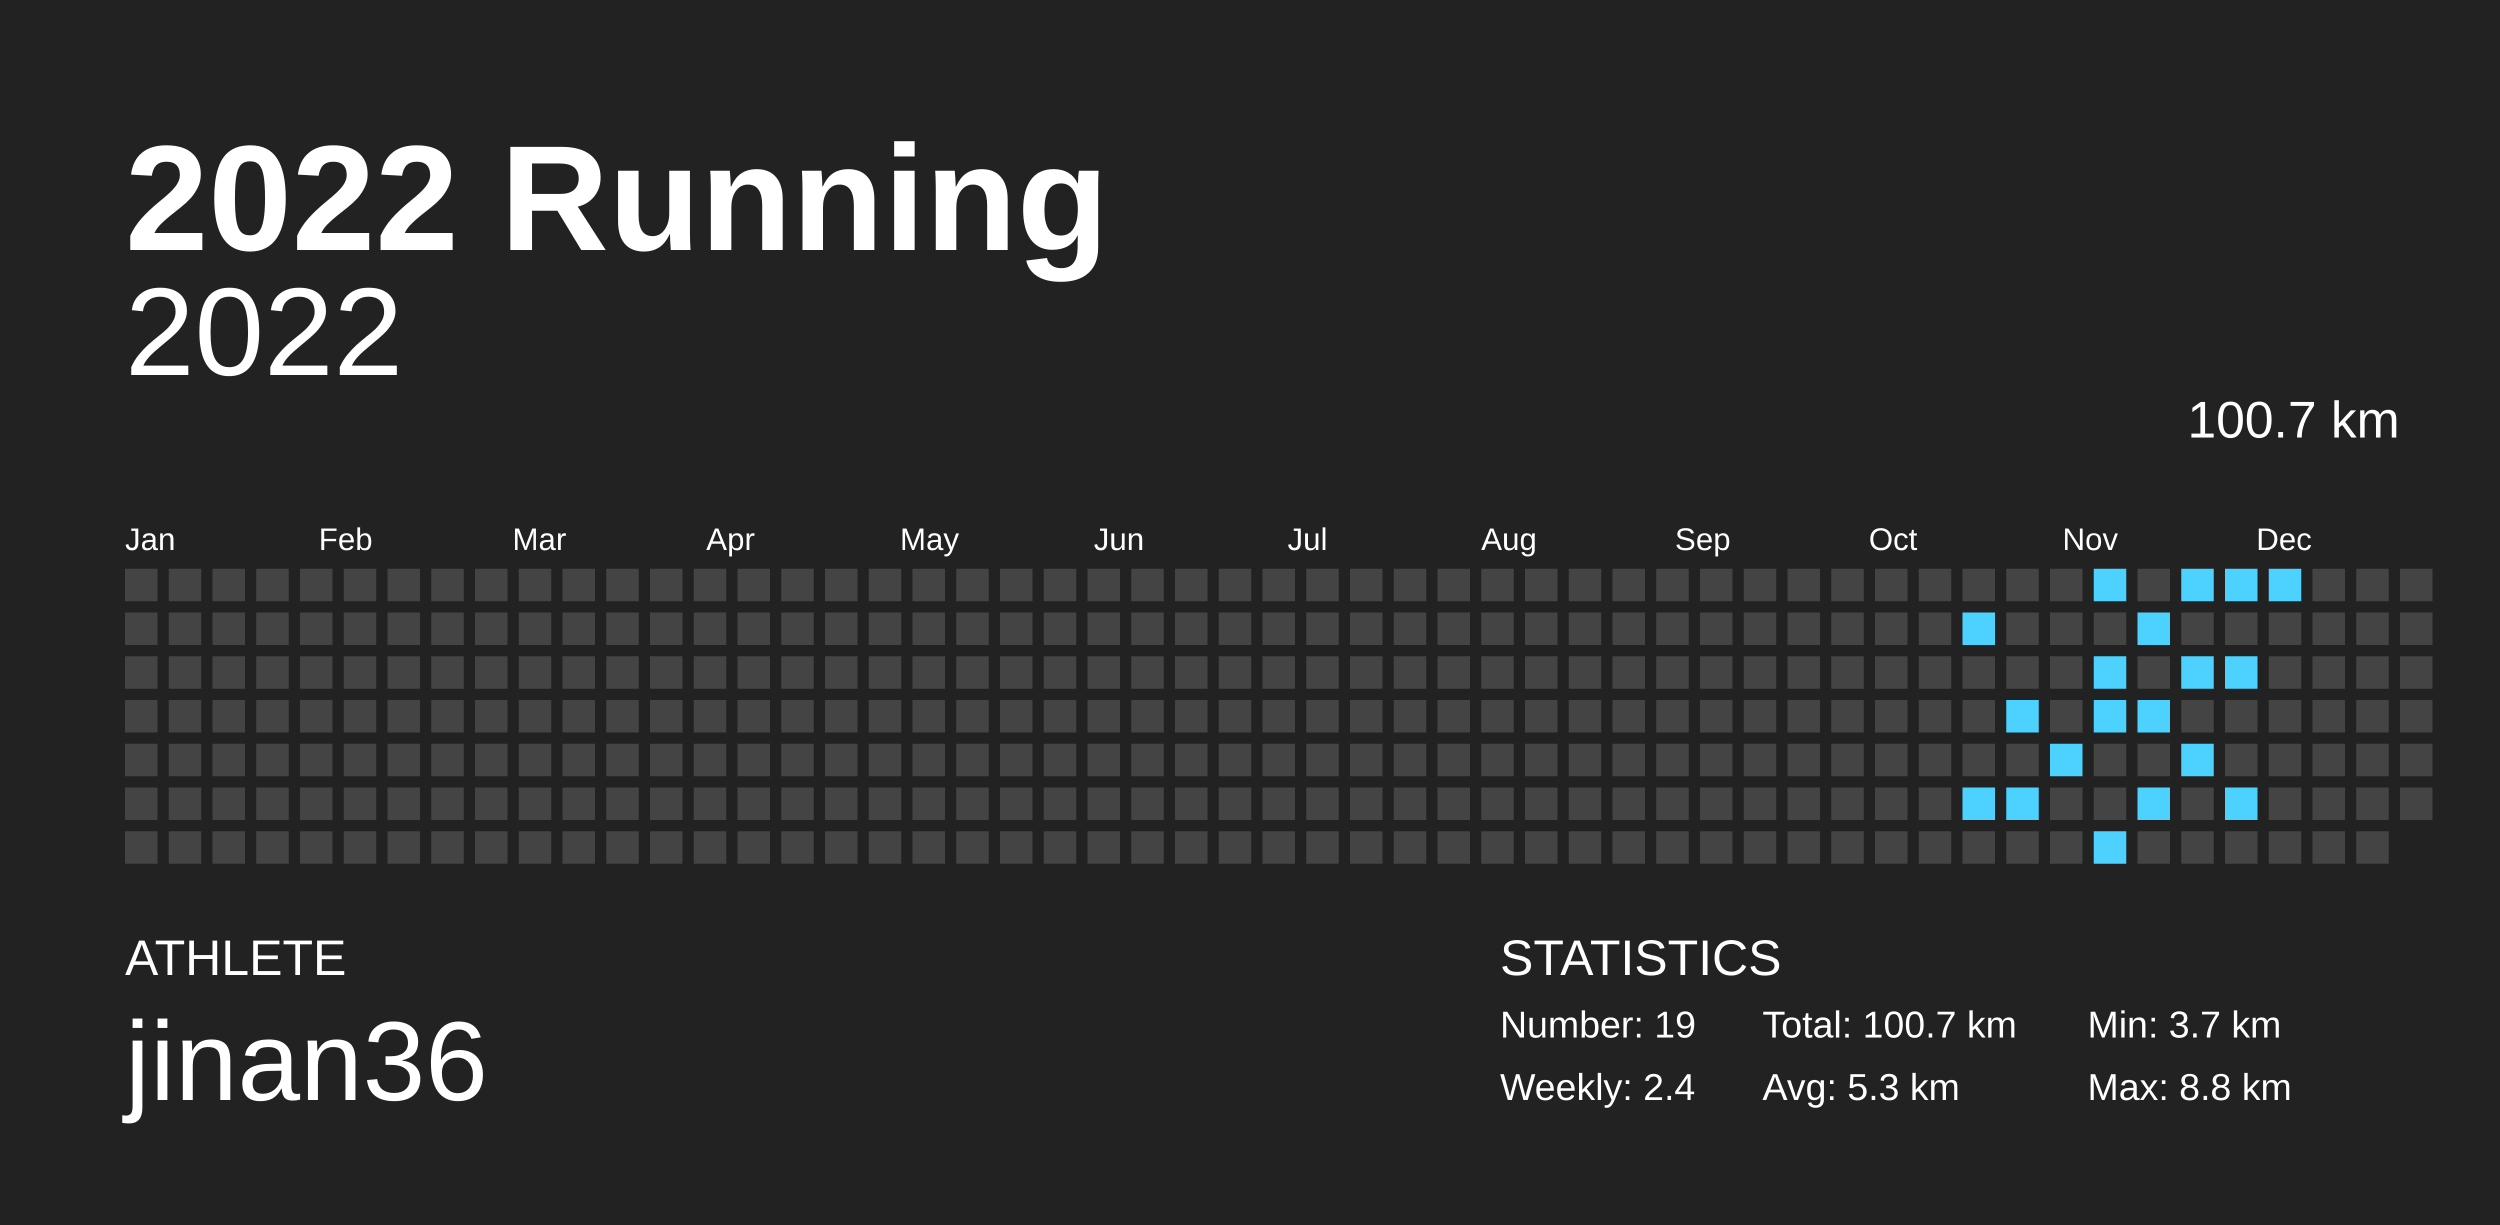
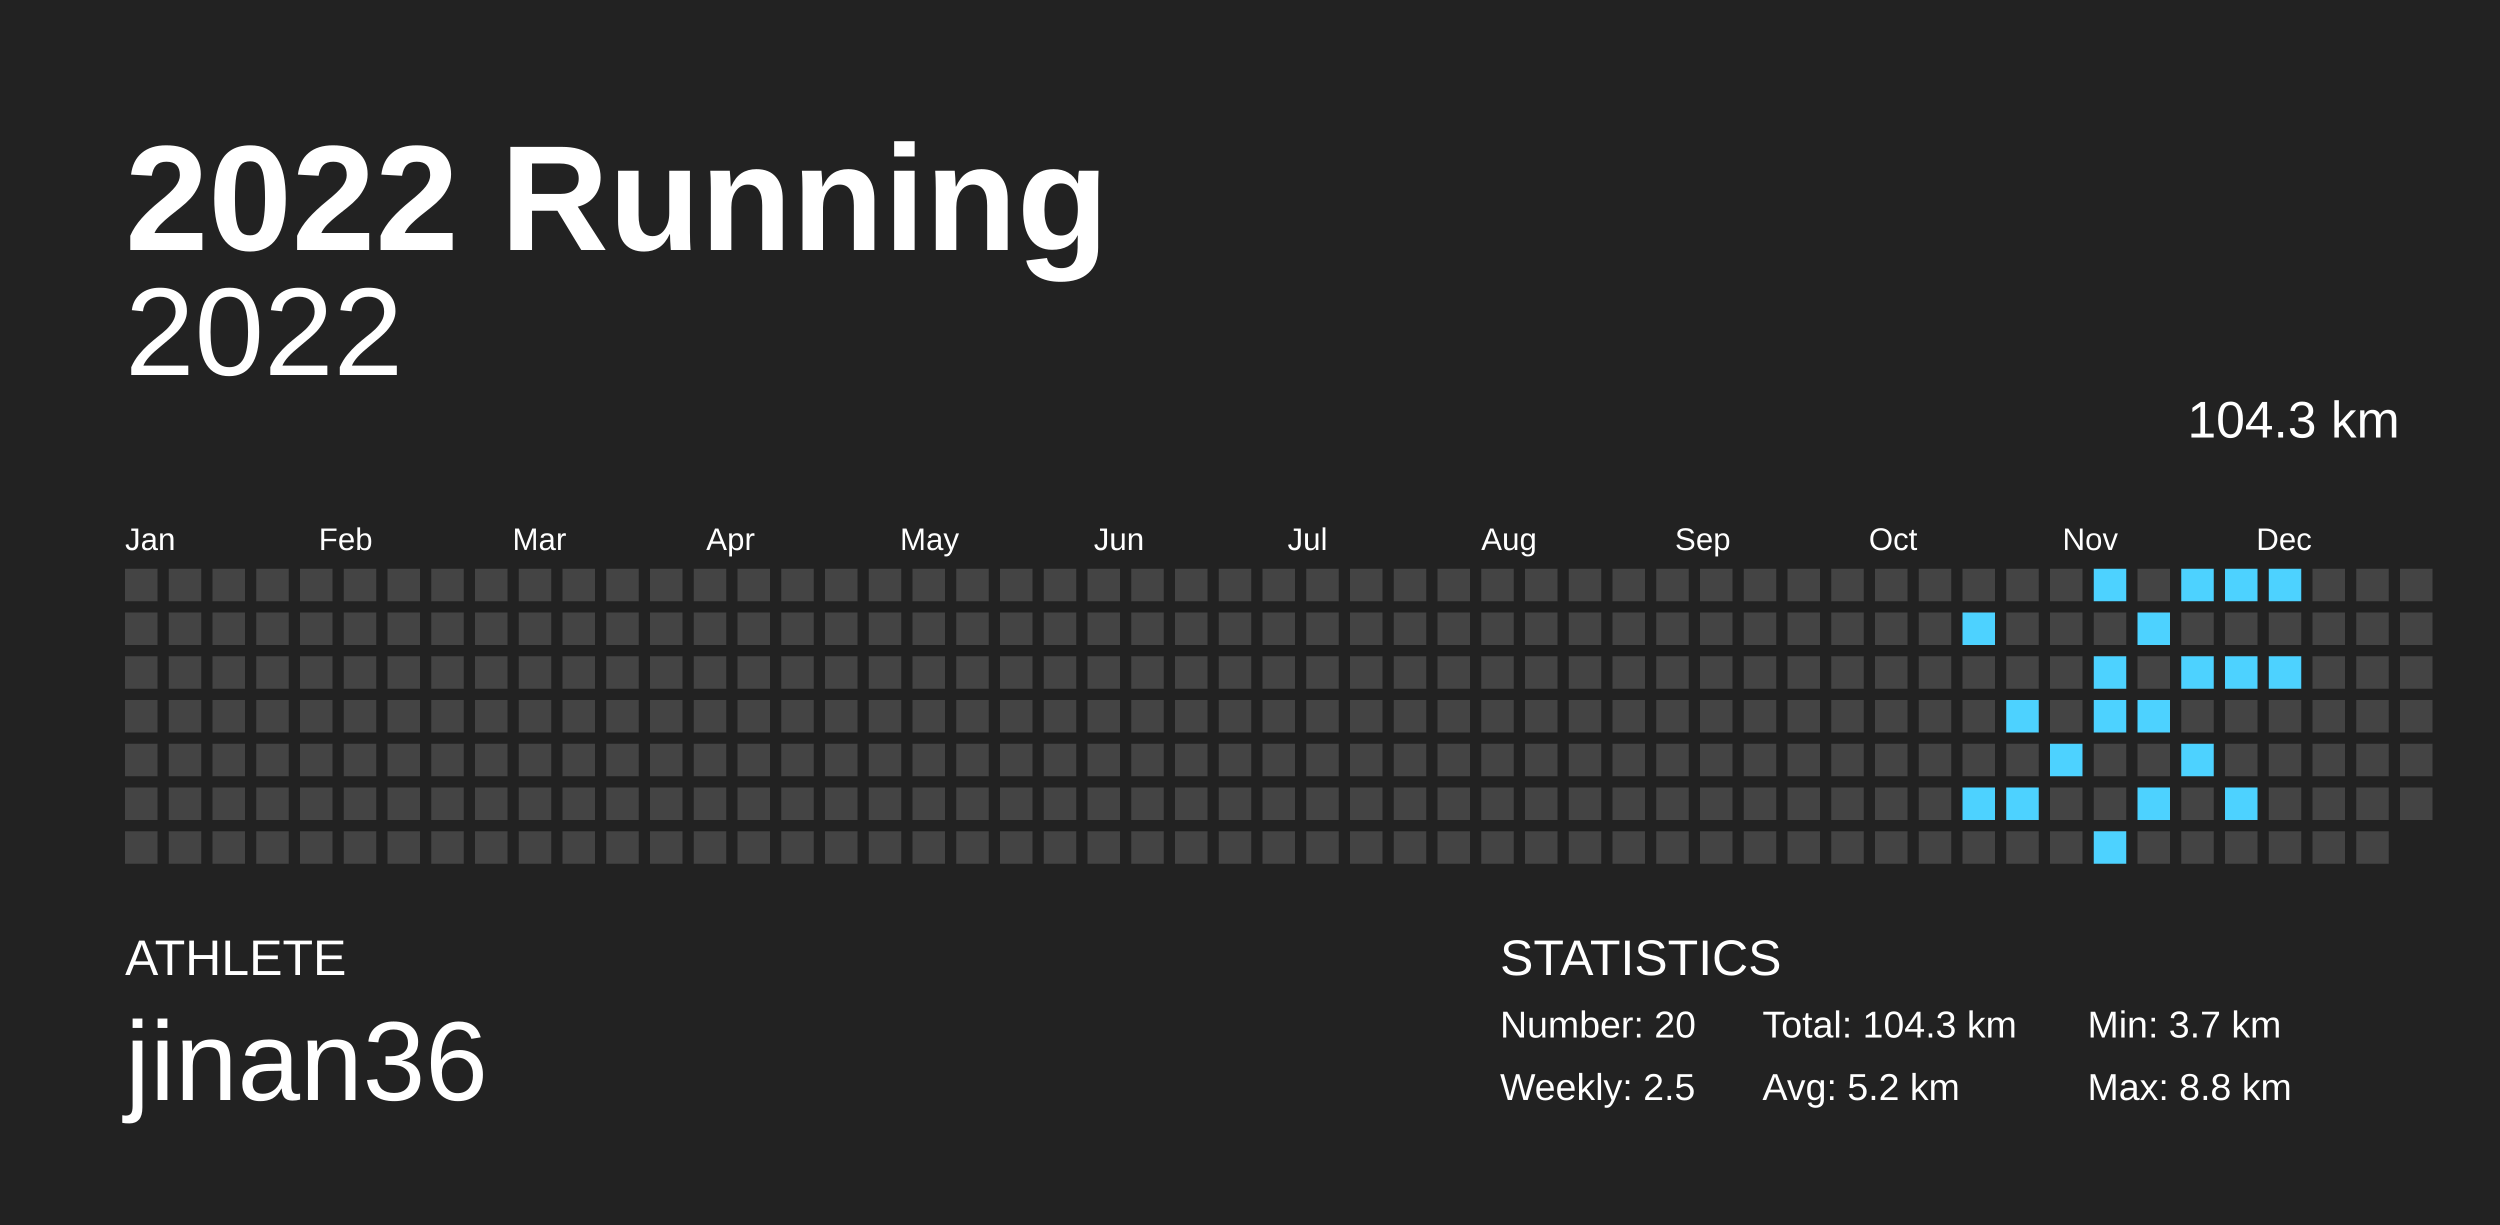
<svg xmlns="http://www.w3.org/2000/svg" baseProfile="full" height="98mm" version="1.1" viewBox="0,0,200,98" width="200mm">
  <defs />
  <rect fill="#222222" height="98" width="200" x="0" y="0" />
  <text fill="#FFFFFF" style="font-size:12px; font-family:Arial; font-weight:bold;" x="10" y="20">2022 Running</text>
  <text fill="#FFFFFF" style="font-size:4px; font-family:Arial" x="10" y="78">ATHLETE</text>
  <text fill="#FFFFFF" style="font-size:9px; font-family:Arial" x="10" y="88">jinan36</text>
  <text fill="#FFFFFF" style="font-size:4px; font-family:Arial" x="120" y="78">STATISTICS</text>
-   <text fill="#FFFFFF" style="font-size:3px; font-family:Arial" x="120" y="83">Number: 19</text>
-   <text fill="#FFFFFF" style="font-size:3px; font-family:Arial" x="120" y="88">Weekly: 2.4</text>
-   <text fill="#FFFFFF" style="font-size:3px; font-family:Arial" x="141" y="83">Total: 100.7 km</text>
-   <text fill="#FFFFFF" style="font-size:3px; font-family:Arial" x="141" y="88">Avg: 5.3 km</text>
+   <text fill="#FFFFFF" style="font-size:3px; font-family:Arial" x="120" y="83">Number: 20</text>
+   <text fill="#FFFFFF" style="font-size:3px; font-family:Arial" x="120" y="88">Weekly: 2.5</text>
+   <text fill="#FFFFFF" style="font-size:3px; font-family:Arial" x="141" y="83">Total: 104.3 km</text>
+   <text fill="#FFFFFF" style="font-size:3px; font-family:Arial" x="141" y="88">Avg: 5.2 km</text>
  <text fill="#FFFFFF" style="font-size:3px; font-family:Arial" x="167" y="83">Min: 3.7 km</text>
  <text fill="#FFFFFF" style="font-size:3px; font-family:Arial" x="167" y="88">Max: 8.8 km</text>
  <text alignment-baseline="hanging" fill="#FFFFFF" style="font-size:10.0px; font-family:Arial;" x="10" y="30">2022</text>
-   <text alignment-baseline="hanging" fill="#FFFFFF" style="font-size:4.125px; font-family:Arial;" x="175" y="35">100.7 km</text>
+   <text alignment-baseline="hanging" fill="#FFFFFF" style="font-size:4.125px; font-family:Arial;" x="175" y="35">104.3 km</text>
  <text fill="#FFFFFF" style="font-size:2.5px; font-family:Arial" x="10.0" y="44">Jan</text>
  <text fill="#FFFFFF" style="font-size:2.5px; font-family:Arial" x="25.5" y="44">Feb</text>
  <text fill="#FFFFFF" style="font-size:2.5px; font-family:Arial" x="41.0" y="44">Mar</text>
  <text fill="#FFFFFF" style="font-size:2.5px; font-family:Arial" x="56.5" y="44">Apr</text>
  <text fill="#FFFFFF" style="font-size:2.5px; font-family:Arial" x="72.0" y="44">May</text>
  <text fill="#FFFFFF" style="font-size:2.5px; font-family:Arial" x="87.5" y="44">Jun</text>
  <text fill="#FFFFFF" style="font-size:2.5px; font-family:Arial" x="103.0" y="44">Jul</text>
  <text fill="#FFFFFF" style="font-size:2.5px; font-family:Arial" x="118.5" y="44">Aug</text>
  <text fill="#FFFFFF" style="font-size:2.5px; font-family:Arial" x="134.0" y="44">Sep</text>
  <text fill="#FFFFFF" style="font-size:2.5px; font-family:Arial" x="149.5" y="44">Oct</text>
  <text fill="#FFFFFF" style="font-size:2.5px; font-family:Arial" x="165.0" y="44">Nov</text>
  <text fill="#FFFFFF" style="font-size:2.5px; font-family:Arial" x="180.5" y="44">Dec</text>
  <rect fill="#444444" height="2.6" width="2.6" x="10.0" y="45.5" />
  <rect fill="#444444" height="2.6" width="2.6" x="10.0" y="49.0" />
  <rect fill="#444444" height="2.6" width="2.6" x="10.0" y="52.5" />
  <rect fill="#444444" height="2.6" width="2.6" x="10.0" y="56.0" />
  <rect fill="#444444" height="2.6" width="2.6" x="10.0" y="59.5" />
  <rect fill="#444444" height="2.6" width="2.6" x="10.0" y="63.0" />
  <rect fill="#444444" height="2.6" width="2.6" x="10.0" y="66.5" />
  <rect fill="#444444" height="2.6" width="2.6" x="13.5" y="45.5" />
  <rect fill="#444444" height="2.6" width="2.6" x="13.5" y="49.0" />
  <rect fill="#444444" height="2.6" width="2.6" x="13.5" y="52.5" />
  <rect fill="#444444" height="2.6" width="2.6" x="13.5" y="56.0" />
  <rect fill="#444444" height="2.6" width="2.6" x="13.5" y="59.5" />
  <rect fill="#444444" height="2.6" width="2.6" x="13.5" y="63.0" />
  <rect fill="#444444" height="2.6" width="2.6" x="13.5" y="66.5" />
  <rect fill="#444444" height="2.6" width="2.6" x="17.0" y="45.5" />
  <rect fill="#444444" height="2.6" width="2.6" x="17.0" y="49.0" />
  <rect fill="#444444" height="2.6" width="2.6" x="17.0" y="52.5" />
  <rect fill="#444444" height="2.6" width="2.6" x="17.0" y="56.0" />
  <rect fill="#444444" height="2.6" width="2.6" x="17.0" y="59.5" />
  <rect fill="#444444" height="2.6" width="2.6" x="17.0" y="63.0" />
  <rect fill="#444444" height="2.6" width="2.6" x="17.0" y="66.5" />
  <rect fill="#444444" height="2.6" width="2.6" x="20.5" y="45.5" />
  <rect fill="#444444" height="2.6" width="2.6" x="20.5" y="49.0" />
  <rect fill="#444444" height="2.6" width="2.6" x="20.5" y="52.5" />
  <rect fill="#444444" height="2.6" width="2.6" x="20.5" y="56.0" />
  <rect fill="#444444" height="2.6" width="2.6" x="20.5" y="59.5" />
  <rect fill="#444444" height="2.6" width="2.6" x="20.5" y="63.0" />
  <rect fill="#444444" height="2.6" width="2.6" x="20.5" y="66.5" />
  <rect fill="#444444" height="2.6" width="2.6" x="24.0" y="45.5" />
  <rect fill="#444444" height="2.6" width="2.6" x="24.0" y="49.0" />
  <rect fill="#444444" height="2.6" width="2.6" x="24.0" y="52.5" />
  <rect fill="#444444" height="2.6" width="2.6" x="24.0" y="56.0" />
  <rect fill="#444444" height="2.6" width="2.6" x="24.0" y="59.5" />
  <rect fill="#444444" height="2.6" width="2.6" x="24.0" y="63.0" />
  <rect fill="#444444" height="2.6" width="2.6" x="24.0" y="66.5" />
  <rect fill="#444444" height="2.6" width="2.6" x="27.5" y="45.5" />
  <rect fill="#444444" height="2.6" width="2.6" x="27.5" y="49.0" />
  <rect fill="#444444" height="2.6" width="2.6" x="27.5" y="52.5" />
  <rect fill="#444444" height="2.6" width="2.6" x="27.5" y="56.0" />
  <rect fill="#444444" height="2.6" width="2.6" x="27.5" y="59.5" />
  <rect fill="#444444" height="2.6" width="2.6" x="27.5" y="63.0" />
  <rect fill="#444444" height="2.6" width="2.6" x="27.5" y="66.5" />
  <rect fill="#444444" height="2.6" width="2.6" x="31.0" y="45.5" />
  <rect fill="#444444" height="2.6" width="2.6" x="31.0" y="49.0" />
  <rect fill="#444444" height="2.6" width="2.6" x="31.0" y="52.5" />
  <rect fill="#444444" height="2.6" width="2.6" x="31.0" y="56.0" />
  <rect fill="#444444" height="2.6" width="2.6" x="31.0" y="59.5" />
  <rect fill="#444444" height="2.6" width="2.6" x="31.0" y="63.0" />
  <rect fill="#444444" height="2.6" width="2.6" x="31.0" y="66.5" />
  <rect fill="#444444" height="2.6" width="2.6" x="34.5" y="45.5" />
  <rect fill="#444444" height="2.6" width="2.6" x="34.5" y="49.0" />
  <rect fill="#444444" height="2.6" width="2.6" x="34.5" y="52.5" />
  <rect fill="#444444" height="2.6" width="2.6" x="34.5" y="56.0" />
  <rect fill="#444444" height="2.6" width="2.6" x="34.5" y="59.5" />
  <rect fill="#444444" height="2.6" width="2.6" x="34.5" y="63.0" />
  <rect fill="#444444" height="2.6" width="2.6" x="34.5" y="66.5" />
  <rect fill="#444444" height="2.6" width="2.6" x="38.0" y="45.5" />
  <rect fill="#444444" height="2.6" width="2.6" x="38.0" y="49.0" />
  <rect fill="#444444" height="2.6" width="2.6" x="38.0" y="52.5" />
  <rect fill="#444444" height="2.6" width="2.6" x="38.0" y="56.0" />
  <rect fill="#444444" height="2.6" width="2.6" x="38.0" y="59.5" />
  <rect fill="#444444" height="2.6" width="2.6" x="38.0" y="63.0" />
  <rect fill="#444444" height="2.6" width="2.6" x="38.0" y="66.5" />
  <rect fill="#444444" height="2.6" width="2.6" x="41.5" y="45.5" />
  <rect fill="#444444" height="2.6" width="2.6" x="41.5" y="49.0" />
  <rect fill="#444444" height="2.6" width="2.6" x="41.5" y="52.5" />
  <rect fill="#444444" height="2.6" width="2.6" x="41.5" y="56.0" />
  <rect fill="#444444" height="2.6" width="2.6" x="41.5" y="59.5" />
  <rect fill="#444444" height="2.6" width="2.6" x="41.5" y="63.0" />
  <rect fill="#444444" height="2.6" width="2.6" x="41.5" y="66.5" />
  <rect fill="#444444" height="2.6" width="2.6" x="45.0" y="45.5" />
  <rect fill="#444444" height="2.6" width="2.6" x="45.0" y="49.0" />
  <rect fill="#444444" height="2.6" width="2.6" x="45.0" y="52.5" />
  <rect fill="#444444" height="2.6" width="2.6" x="45.0" y="56.0" />
  <rect fill="#444444" height="2.6" width="2.6" x="45.0" y="59.5" />
  <rect fill="#444444" height="2.6" width="2.6" x="45.0" y="63.0" />
  <rect fill="#444444" height="2.6" width="2.6" x="45.0" y="66.5" />
  <rect fill="#444444" height="2.6" width="2.6" x="48.5" y="45.5" />
  <rect fill="#444444" height="2.6" width="2.6" x="48.5" y="49.0" />
  <rect fill="#444444" height="2.6" width="2.6" x="48.5" y="52.5" />
  <rect fill="#444444" height="2.6" width="2.6" x="48.5" y="56.0" />
  <rect fill="#444444" height="2.6" width="2.6" x="48.5" y="59.5" />
  <rect fill="#444444" height="2.6" width="2.6" x="48.5" y="63.0" />
  <rect fill="#444444" height="2.6" width="2.6" x="48.5" y="66.5" />
  <rect fill="#444444" height="2.6" width="2.6" x="52.0" y="45.5" />
  <rect fill="#444444" height="2.6" width="2.6" x="52.0" y="49.0" />
  <rect fill="#444444" height="2.6" width="2.6" x="52.0" y="52.5" />
  <rect fill="#444444" height="2.6" width="2.6" x="52.0" y="56.0" />
  <rect fill="#444444" height="2.6" width="2.6" x="52.0" y="59.5" />
  <rect fill="#444444" height="2.6" width="2.6" x="52.0" y="63.0" />
  <rect fill="#444444" height="2.6" width="2.6" x="52.0" y="66.5" />
  <rect fill="#444444" height="2.6" width="2.6" x="55.5" y="45.5" />
  <rect fill="#444444" height="2.6" width="2.6" x="55.5" y="49.0" />
  <rect fill="#444444" height="2.6" width="2.6" x="55.5" y="52.5" />
  <rect fill="#444444" height="2.6" width="2.6" x="55.5" y="56.0" />
  <rect fill="#444444" height="2.6" width="2.6" x="55.5" y="59.5" />
  <rect fill="#444444" height="2.6" width="2.6" x="55.5" y="63.0" />
  <rect fill="#444444" height="2.6" width="2.6" x="55.5" y="66.5" />
  <rect fill="#444444" height="2.6" width="2.6" x="59.0" y="45.5" />
  <rect fill="#444444" height="2.6" width="2.6" x="59.0" y="49.0" />
  <rect fill="#444444" height="2.6" width="2.6" x="59.0" y="52.5" />
  <rect fill="#444444" height="2.6" width="2.6" x="59.0" y="56.0" />
  <rect fill="#444444" height="2.6" width="2.6" x="59.0" y="59.5" />
  <rect fill="#444444" height="2.6" width="2.6" x="59.0" y="63.0" />
  <rect fill="#444444" height="2.6" width="2.6" x="59.0" y="66.5" />
  <rect fill="#444444" height="2.6" width="2.6" x="62.5" y="45.5" />
  <rect fill="#444444" height="2.6" width="2.6" x="62.5" y="49.0" />
  <rect fill="#444444" height="2.6" width="2.6" x="62.5" y="52.5" />
  <rect fill="#444444" height="2.6" width="2.6" x="62.5" y="56.0" />
  <rect fill="#444444" height="2.6" width="2.6" x="62.5" y="59.5" />
  <rect fill="#444444" height="2.6" width="2.6" x="62.5" y="63.0" />
  <rect fill="#444444" height="2.6" width="2.6" x="62.5" y="66.5" />
  <rect fill="#444444" height="2.6" width="2.6" x="66.0" y="45.5" />
  <rect fill="#444444" height="2.6" width="2.6" x="66.0" y="49.0" />
  <rect fill="#444444" height="2.6" width="2.6" x="66.0" y="52.5" />
  <rect fill="#444444" height="2.6" width="2.6" x="66.0" y="56.0" />
  <rect fill="#444444" height="2.6" width="2.6" x="66.0" y="59.5" />
  <rect fill="#444444" height="2.6" width="2.6" x="66.0" y="63.0" />
  <rect fill="#444444" height="2.6" width="2.6" x="66.0" y="66.5" />
  <rect fill="#444444" height="2.6" width="2.6" x="69.5" y="45.5" />
  <rect fill="#444444" height="2.6" width="2.6" x="69.5" y="49.0" />
  <rect fill="#444444" height="2.6" width="2.6" x="69.5" y="52.5" />
  <rect fill="#444444" height="2.6" width="2.6" x="69.5" y="56.0" />
  <rect fill="#444444" height="2.6" width="2.6" x="69.5" y="59.5" />
  <rect fill="#444444" height="2.6" width="2.6" x="69.5" y="63.0" />
  <rect fill="#444444" height="2.6" width="2.6" x="69.5" y="66.5" />
  <rect fill="#444444" height="2.6" width="2.6" x="73.0" y="45.5" />
  <rect fill="#444444" height="2.6" width="2.6" x="73.0" y="49.0" />
  <rect fill="#444444" height="2.6" width="2.6" x="73.0" y="52.5" />
  <rect fill="#444444" height="2.6" width="2.6" x="73.0" y="56.0" />
  <rect fill="#444444" height="2.6" width="2.6" x="73.0" y="59.5" />
  <rect fill="#444444" height="2.6" width="2.6" x="73.0" y="63.0" />
  <rect fill="#444444" height="2.6" width="2.6" x="73.0" y="66.5" />
  <rect fill="#444444" height="2.6" width="2.6" x="76.5" y="45.5" />
  <rect fill="#444444" height="2.6" width="2.6" x="76.5" y="49.0" />
  <rect fill="#444444" height="2.6" width="2.6" x="76.5" y="52.5" />
  <rect fill="#444444" height="2.6" width="2.6" x="76.5" y="56.0" />
  <rect fill="#444444" height="2.6" width="2.6" x="76.5" y="59.5" />
  <rect fill="#444444" height="2.6" width="2.6" x="76.5" y="63.0" />
  <rect fill="#444444" height="2.6" width="2.6" x="76.5" y="66.5" />
  <rect fill="#444444" height="2.6" width="2.6" x="80.0" y="45.5" />
  <rect fill="#444444" height="2.6" width="2.6" x="80.0" y="49.0" />
  <rect fill="#444444" height="2.6" width="2.6" x="80.0" y="52.5" />
  <rect fill="#444444" height="2.6" width="2.6" x="80.0" y="56.0" />
  <rect fill="#444444" height="2.6" width="2.6" x="80.0" y="59.5" />
  <rect fill="#444444" height="2.6" width="2.6" x="80.0" y="63.0" />
  <rect fill="#444444" height="2.6" width="2.6" x="80.0" y="66.5" />
  <rect fill="#444444" height="2.6" width="2.6" x="83.5" y="45.5" />
  <rect fill="#444444" height="2.6" width="2.6" x="83.5" y="49.0" />
  <rect fill="#444444" height="2.6" width="2.6" x="83.5" y="52.5" />
  <rect fill="#444444" height="2.6" width="2.6" x="83.5" y="56.0" />
  <rect fill="#444444" height="2.6" width="2.6" x="83.5" y="59.5" />
  <rect fill="#444444" height="2.6" width="2.6" x="83.5" y="63.0" />
  <rect fill="#444444" height="2.6" width="2.6" x="83.5" y="66.5" />
  <rect fill="#444444" height="2.6" width="2.6" x="87.0" y="45.5" />
  <rect fill="#444444" height="2.6" width="2.6" x="87.0" y="49.0" />
  <rect fill="#444444" height="2.6" width="2.6" x="87.0" y="52.5" />
  <rect fill="#444444" height="2.6" width="2.6" x="87.0" y="56.0" />
  <rect fill="#444444" height="2.6" width="2.6" x="87.0" y="59.5" />
  <rect fill="#444444" height="2.6" width="2.6" x="87.0" y="63.0" />
  <rect fill="#444444" height="2.6" width="2.6" x="87.0" y="66.5" />
  <rect fill="#444444" height="2.6" width="2.6" x="90.5" y="45.5" />
  <rect fill="#444444" height="2.6" width="2.6" x="90.5" y="49.0" />
  <rect fill="#444444" height="2.6" width="2.6" x="90.5" y="52.5" />
  <rect fill="#444444" height="2.6" width="2.6" x="90.5" y="56.0" />
  <rect fill="#444444" height="2.6" width="2.6" x="90.5" y="59.5" />
  <rect fill="#444444" height="2.6" width="2.6" x="90.5" y="63.0" />
  <rect fill="#444444" height="2.6" width="2.6" x="90.5" y="66.5" />
  <rect fill="#444444" height="2.6" width="2.6" x="94.0" y="45.5" />
  <rect fill="#444444" height="2.6" width="2.6" x="94.0" y="49.0" />
  <rect fill="#444444" height="2.6" width="2.6" x="94.0" y="52.5" />
  <rect fill="#444444" height="2.6" width="2.6" x="94.0" y="56.0" />
  <rect fill="#444444" height="2.6" width="2.6" x="94.0" y="59.5" />
  <rect fill="#444444" height="2.6" width="2.6" x="94.0" y="63.0" />
  <rect fill="#444444" height="2.6" width="2.6" x="94.0" y="66.5" />
  <rect fill="#444444" height="2.6" width="2.6" x="97.5" y="45.5" />
  <rect fill="#444444" height="2.6" width="2.6" x="97.5" y="49.0" />
  <rect fill="#444444" height="2.6" width="2.6" x="97.5" y="52.5" />
  <rect fill="#444444" height="2.6" width="2.6" x="97.5" y="56.0" />
  <rect fill="#444444" height="2.6" width="2.6" x="97.5" y="59.5" />
  <rect fill="#444444" height="2.6" width="2.6" x="97.5" y="63.0" />
  <rect fill="#444444" height="2.6" width="2.6" x="97.5" y="66.5" />
  <rect fill="#444444" height="2.6" width="2.6" x="101.0" y="45.5" />
  <rect fill="#444444" height="2.6" width="2.6" x="101.0" y="49.0" />
  <rect fill="#444444" height="2.6" width="2.6" x="101.0" y="52.5" />
  <rect fill="#444444" height="2.6" width="2.6" x="101.0" y="56.0" />
  <rect fill="#444444" height="2.6" width="2.6" x="101.0" y="59.5" />
  <rect fill="#444444" height="2.6" width="2.6" x="101.0" y="63.0" />
  <rect fill="#444444" height="2.6" width="2.6" x="101.0" y="66.5" />
  <rect fill="#444444" height="2.6" width="2.6" x="104.5" y="45.5" />
  <rect fill="#444444" height="2.6" width="2.6" x="104.5" y="49.0" />
  <rect fill="#444444" height="2.6" width="2.6" x="104.5" y="52.5" />
  <rect fill="#444444" height="2.6" width="2.6" x="104.5" y="56.0" />
  <rect fill="#444444" height="2.6" width="2.6" x="104.5" y="59.5" />
  <rect fill="#444444" height="2.6" width="2.6" x="104.5" y="63.0" />
  <rect fill="#444444" height="2.6" width="2.6" x="104.5" y="66.5" />
  <rect fill="#444444" height="2.6" width="2.6" x="108.0" y="45.5" />
  <rect fill="#444444" height="2.6" width="2.6" x="108.0" y="49.0" />
  <rect fill="#444444" height="2.6" width="2.6" x="108.0" y="52.5" />
  <rect fill="#444444" height="2.6" width="2.6" x="108.0" y="56.0" />
  <rect fill="#444444" height="2.6" width="2.6" x="108.0" y="59.5" />
  <rect fill="#444444" height="2.6" width="2.6" x="108.0" y="63.0" />
  <rect fill="#444444" height="2.6" width="2.6" x="108.0" y="66.5" />
  <rect fill="#444444" height="2.6" width="2.6" x="111.5" y="45.5" />
  <rect fill="#444444" height="2.6" width="2.6" x="111.5" y="49.0" />
  <rect fill="#444444" height="2.6" width="2.6" x="111.5" y="52.5" />
  <rect fill="#444444" height="2.6" width="2.6" x="111.5" y="56.0" />
  <rect fill="#444444" height="2.6" width="2.6" x="111.5" y="59.5" />
  <rect fill="#444444" height="2.6" width="2.6" x="111.5" y="63.0" />
  <rect fill="#444444" height="2.6" width="2.6" x="111.5" y="66.5" />
  <rect fill="#444444" height="2.6" width="2.6" x="115.0" y="45.5" />
  <rect fill="#444444" height="2.6" width="2.6" x="115.0" y="49.0" />
  <rect fill="#444444" height="2.6" width="2.6" x="115.0" y="52.5" />
  <rect fill="#444444" height="2.6" width="2.6" x="115.0" y="56.0" />
  <rect fill="#444444" height="2.6" width="2.6" x="115.0" y="59.5" />
  <rect fill="#444444" height="2.6" width="2.6" x="115.0" y="63.0" />
  <rect fill="#444444" height="2.6" width="2.6" x="115.0" y="66.5" />
  <rect fill="#444444" height="2.6" width="2.6" x="118.5" y="45.5" />
  <rect fill="#444444" height="2.6" width="2.6" x="118.5" y="49.0" />
  <rect fill="#444444" height="2.6" width="2.6" x="118.5" y="52.5" />
  <rect fill="#444444" height="2.6" width="2.6" x="118.5" y="56.0" />
  <rect fill="#444444" height="2.6" width="2.6" x="118.5" y="59.5" />
  <rect fill="#444444" height="2.6" width="2.6" x="118.5" y="63.0" />
  <rect fill="#444444" height="2.6" width="2.6" x="118.5" y="66.5" />
  <rect fill="#444444" height="2.6" width="2.6" x="122.0" y="45.5" />
  <rect fill="#444444" height="2.6" width="2.6" x="122.0" y="49.0" />
  <rect fill="#444444" height="2.6" width="2.6" x="122.0" y="52.5" />
  <rect fill="#444444" height="2.6" width="2.6" x="122.0" y="56.0" />
  <rect fill="#444444" height="2.6" width="2.6" x="122.0" y="59.5" />
  <rect fill="#444444" height="2.6" width="2.6" x="122.0" y="63.0" />
  <rect fill="#444444" height="2.6" width="2.6" x="122.0" y="66.5" />
  <rect fill="#444444" height="2.6" width="2.6" x="125.5" y="45.5" />
  <rect fill="#444444" height="2.6" width="2.6" x="125.5" y="49.0" />
  <rect fill="#444444" height="2.6" width="2.6" x="125.5" y="52.5" />
  <rect fill="#444444" height="2.6" width="2.6" x="125.5" y="56.0" />
  <rect fill="#444444" height="2.6" width="2.6" x="125.5" y="59.5" />
  <rect fill="#444444" height="2.6" width="2.6" x="125.5" y="63.0" />
  <rect fill="#444444" height="2.6" width="2.6" x="125.5" y="66.5" />
  <rect fill="#444444" height="2.6" width="2.6" x="129.0" y="45.5" />
  <rect fill="#444444" height="2.6" width="2.6" x="129.0" y="49.0" />
  <rect fill="#444444" height="2.6" width="2.6" x="129.0" y="52.5" />
  <rect fill="#444444" height="2.6" width="2.6" x="129.0" y="56.0" />
  <rect fill="#444444" height="2.6" width="2.6" x="129.0" y="59.5" />
  <rect fill="#444444" height="2.6" width="2.6" x="129.0" y="63.0" />
  <rect fill="#444444" height="2.6" width="2.6" x="129.0" y="66.5" />
  <rect fill="#444444" height="2.6" width="2.6" x="132.5" y="45.5" />
  <rect fill="#444444" height="2.6" width="2.6" x="132.5" y="49.0" />
  <rect fill="#444444" height="2.6" width="2.6" x="132.5" y="52.5" />
  <rect fill="#444444" height="2.6" width="2.6" x="132.5" y="56.0" />
  <rect fill="#444444" height="2.6" width="2.6" x="132.5" y="59.5" />
  <rect fill="#444444" height="2.6" width="2.6" x="132.5" y="63.0" />
  <rect fill="#444444" height="2.6" width="2.6" x="132.5" y="66.5" />
  <rect fill="#444444" height="2.6" width="2.6" x="136.0" y="45.5" />
  <rect fill="#444444" height="2.6" width="2.6" x="136.0" y="49.0" />
  <rect fill="#444444" height="2.6" width="2.6" x="136.0" y="52.5" />
  <rect fill="#444444" height="2.6" width="2.6" x="136.0" y="56.0" />
  <rect fill="#444444" height="2.6" width="2.6" x="136.0" y="59.5" />
  <rect fill="#444444" height="2.6" width="2.6" x="136.0" y="63.0" />
  <rect fill="#444444" height="2.6" width="2.6" x="136.0" y="66.5" />
  <rect fill="#444444" height="2.6" width="2.6" x="139.5" y="45.5" />
  <rect fill="#444444" height="2.6" width="2.6" x="139.5" y="49.0" />
  <rect fill="#444444" height="2.6" width="2.6" x="139.5" y="52.5" />
  <rect fill="#444444" height="2.6" width="2.6" x="139.5" y="56.0" />
  <rect fill="#444444" height="2.6" width="2.6" x="139.5" y="59.5" />
  <rect fill="#444444" height="2.6" width="2.6" x="139.5" y="63.0" />
  <rect fill="#444444" height="2.6" width="2.6" x="139.5" y="66.5" />
  <rect fill="#444444" height="2.6" width="2.6" x="143.0" y="45.5" />
  <rect fill="#444444" height="2.6" width="2.6" x="143.0" y="49.0" />
  <rect fill="#444444" height="2.6" width="2.6" x="143.0" y="52.5" />
  <rect fill="#444444" height="2.6" width="2.6" x="143.0" y="56.0" />
  <rect fill="#444444" height="2.6" width="2.6" x="143.0" y="59.5" />
  <rect fill="#444444" height="2.6" width="2.6" x="143.0" y="63.0" />
  <rect fill="#444444" height="2.6" width="2.6" x="143.0" y="66.5" />
  <rect fill="#444444" height="2.6" width="2.6" x="146.5" y="45.5" />
  <rect fill="#444444" height="2.6" width="2.6" x="146.5" y="49.0" />
  <rect fill="#444444" height="2.6" width="2.6" x="146.5" y="52.5" />
  <rect fill="#444444" height="2.6" width="2.6" x="146.5" y="56.0" />
  <rect fill="#444444" height="2.6" width="2.6" x="146.5" y="59.5" />
  <rect fill="#444444" height="2.6" width="2.6" x="146.5" y="63.0" />
  <rect fill="#444444" height="2.6" width="2.6" x="146.5" y="66.5" />
  <rect fill="#444444" height="2.6" width="2.6" x="150.0" y="45.5" />
  <rect fill="#444444" height="2.6" width="2.6" x="150.0" y="49.0" />
  <rect fill="#444444" height="2.6" width="2.6" x="150.0" y="52.5" />
  <rect fill="#444444" height="2.6" width="2.6" x="150.0" y="56.0" />
  <rect fill="#444444" height="2.6" width="2.6" x="150.0" y="59.5" />
  <rect fill="#444444" height="2.6" width="2.6" x="150.0" y="63.0" />
  <rect fill="#444444" height="2.6" width="2.6" x="150.0" y="66.5" />
  <rect fill="#444444" height="2.6" width="2.6" x="153.5" y="45.5" />
  <rect fill="#444444" height="2.6" width="2.6" x="153.5" y="49.0" />
  <rect fill="#444444" height="2.6" width="2.6" x="153.5" y="52.5" />
  <rect fill="#444444" height="2.6" width="2.6" x="153.5" y="56.0" />
  <rect fill="#444444" height="2.6" width="2.6" x="153.5" y="59.5" />
  <rect fill="#444444" height="2.6" width="2.6" x="153.5" y="63.0" />
  <rect fill="#444444" height="2.6" width="2.6" x="153.5" y="66.5" />
  <rect fill="#444444" height="2.6" width="2.6" x="157.0" y="45.5" />
  <rect fill="#4dd2ff" height="2.6" width="2.6" x="157.0" y="49.0" />
  <rect fill="#444444" height="2.6" width="2.6" x="157.0" y="52.5" />
  <rect fill="#444444" height="2.6" width="2.6" x="157.0" y="56.0" />
  <rect fill="#444444" height="2.6" width="2.6" x="157.0" y="59.5" />
  <rect fill="#4dd2ff" height="2.6" width="2.6" x="157.0" y="63.0" />
  <rect fill="#444444" height="2.6" width="2.6" x="157.0" y="66.5" />
  <rect fill="#444444" height="2.6" width="2.6" x="160.5" y="45.5" />
  <rect fill="#444444" height="2.6" width="2.6" x="160.5" y="49.0" />
  <rect fill="#444444" height="2.6" width="2.6" x="160.5" y="52.5" />
  <rect fill="#4dd2ff" height="2.6" width="2.6" x="160.5" y="56.0" />
  <rect fill="#444444" height="2.6" width="2.6" x="160.5" y="59.5" />
  <rect fill="#4dd2ff" height="2.6" width="2.6" x="160.5" y="63.0" />
  <rect fill="#444444" height="2.6" width="2.6" x="160.5" y="66.5" />
  <rect fill="#444444" height="2.6" width="2.6" x="164.0" y="45.5" />
  <rect fill="#444444" height="2.6" width="2.6" x="164.0" y="49.0" />
  <rect fill="#444444" height="2.6" width="2.6" x="164.0" y="52.5" />
  <rect fill="#444444" height="2.6" width="2.6" x="164.0" y="56.0" />
  <rect fill="#4dd2ff" height="2.6" width="2.6" x="164.0" y="59.5" />
  <rect fill="#444444" height="2.6" width="2.6" x="164.0" y="63.0" />
  <rect fill="#444444" height="2.6" width="2.6" x="164.0" y="66.5" />
  <rect fill="#4dd2ff" height="2.6" width="2.6" x="167.5" y="45.5" />
  <rect fill="#444444" height="2.6" width="2.6" x="167.5" y="49.0" />
  <rect fill="#4dd2ff" height="2.6" width="2.6" x="167.5" y="52.5" />
  <rect fill="#4dd2ff" height="2.6" width="2.6" x="167.5" y="56.0" />
  <rect fill="#444444" height="2.6" width="2.6" x="167.5" y="59.5" />
  <rect fill="#444444" height="2.6" width="2.6" x="167.5" y="63.0" />
  <rect fill="#4dd2ff" height="2.6" width="2.6" x="167.5" y="66.5" />
  <rect fill="#444444" height="2.6" width="2.6" x="171.0" y="45.5" />
  <rect fill="#4dd2ff" height="2.6" width="2.6" x="171.0" y="49.0" />
  <rect fill="#444444" height="2.6" width="2.6" x="171.0" y="52.5" />
  <rect fill="#4dd2ff" height="2.6" width="2.6" x="171.0" y="56.0" />
  <rect fill="#444444" height="2.6" width="2.6" x="171.0" y="59.5" />
  <rect fill="#4dd2ff" height="2.6" width="2.6" x="171.0" y="63.0" />
  <rect fill="#444444" height="2.6" width="2.6" x="171.0" y="66.5" />
  <rect fill="#4dd2ff" height="2.6" width="2.6" x="174.5" y="45.5" />
  <rect fill="#444444" height="2.6" width="2.6" x="174.5" y="49.0" />
  <rect fill="#4dd2ff" height="2.6" width="2.6" x="174.5" y="52.5" />
  <rect fill="#444444" height="2.6" width="2.6" x="174.5" y="56.0" />
  <rect fill="#4dd2ff" height="2.6" width="2.6" x="174.5" y="59.5" />
  <rect fill="#444444" height="2.6" width="2.6" x="174.5" y="63.0" />
  <rect fill="#444444" height="2.6" width="2.6" x="174.5" y="66.5" />
  <rect fill="#4dd2ff" height="2.6" width="2.6" x="178.0" y="45.5" />
  <rect fill="#444444" height="2.6" width="2.6" x="178.0" y="49.0" />
  <rect fill="#4dd2ff" height="2.6" width="2.6" x="178.0" y="52.5" />
  <rect fill="#444444" height="2.6" width="2.6" x="178.0" y="56.0" />
  <rect fill="#444444" height="2.6" width="2.6" x="178.0" y="59.5" />
  <rect fill="#4dd2ff" height="2.6" width="2.6" x="178.0" y="63.0" />
  <rect fill="#444444" height="2.6" width="2.6" x="178.0" y="66.5" />
  <rect fill="#4dd2ff" height="2.6" width="2.6" x="181.5" y="45.5" />
  <rect fill="#444444" height="2.6" width="2.6" x="181.5" y="49.0" />
-   <rect fill="#444444" height="2.6" width="2.6" x="181.5" y="52.5" />
+   <rect fill="#4dd2ff" height="2.6" width="2.6" x="181.5" y="52.5" />
  <rect fill="#444444" height="2.6" width="2.6" x="181.5" y="56.0" />
  <rect fill="#444444" height="2.6" width="2.6" x="181.5" y="59.5" />
  <rect fill="#444444" height="2.6" width="2.6" x="181.5" y="63.0" />
  <rect fill="#444444" height="2.6" width="2.6" x="181.5" y="66.5" />
  <rect fill="#444444" height="2.6" width="2.6" x="185.0" y="45.5" />
  <rect fill="#444444" height="2.6" width="2.6" x="185.0" y="49.0" />
  <rect fill="#444444" height="2.6" width="2.6" x="185.0" y="52.5" />
  <rect fill="#444444" height="2.6" width="2.6" x="185.0" y="56.0" />
  <rect fill="#444444" height="2.6" width="2.6" x="185.0" y="59.5" />
  <rect fill="#444444" height="2.6" width="2.6" x="185.0" y="63.0" />
  <rect fill="#444444" height="2.6" width="2.6" x="185.0" y="66.5" />
  <rect fill="#444444" height="2.6" width="2.6" x="188.5" y="45.5" />
  <rect fill="#444444" height="2.6" width="2.6" x="188.5" y="49.0" />
  <rect fill="#444444" height="2.6" width="2.6" x="188.5" y="52.5" />
  <rect fill="#444444" height="2.6" width="2.6" x="188.5" y="56.0" />
  <rect fill="#444444" height="2.6" width="2.6" x="188.5" y="59.5" />
  <rect fill="#444444" height="2.6" width="2.6" x="188.5" y="63.0" />
  <rect fill="#444444" height="2.6" width="2.6" x="188.5" y="66.5" />
  <rect fill="#444444" height="2.6" width="2.6" x="192.0" y="45.5" />
  <rect fill="#444444" height="2.6" width="2.6" x="192.0" y="49.0" />
  <rect fill="#444444" height="2.6" width="2.6" x="192.0" y="52.5" />
  <rect fill="#444444" height="2.6" width="2.6" x="192.0" y="56.0" />
  <rect fill="#444444" height="2.6" width="2.6" x="192.0" y="59.5" />
  <rect fill="#444444" height="2.6" width="2.6" x="192.0" y="63.0" />
</svg>
